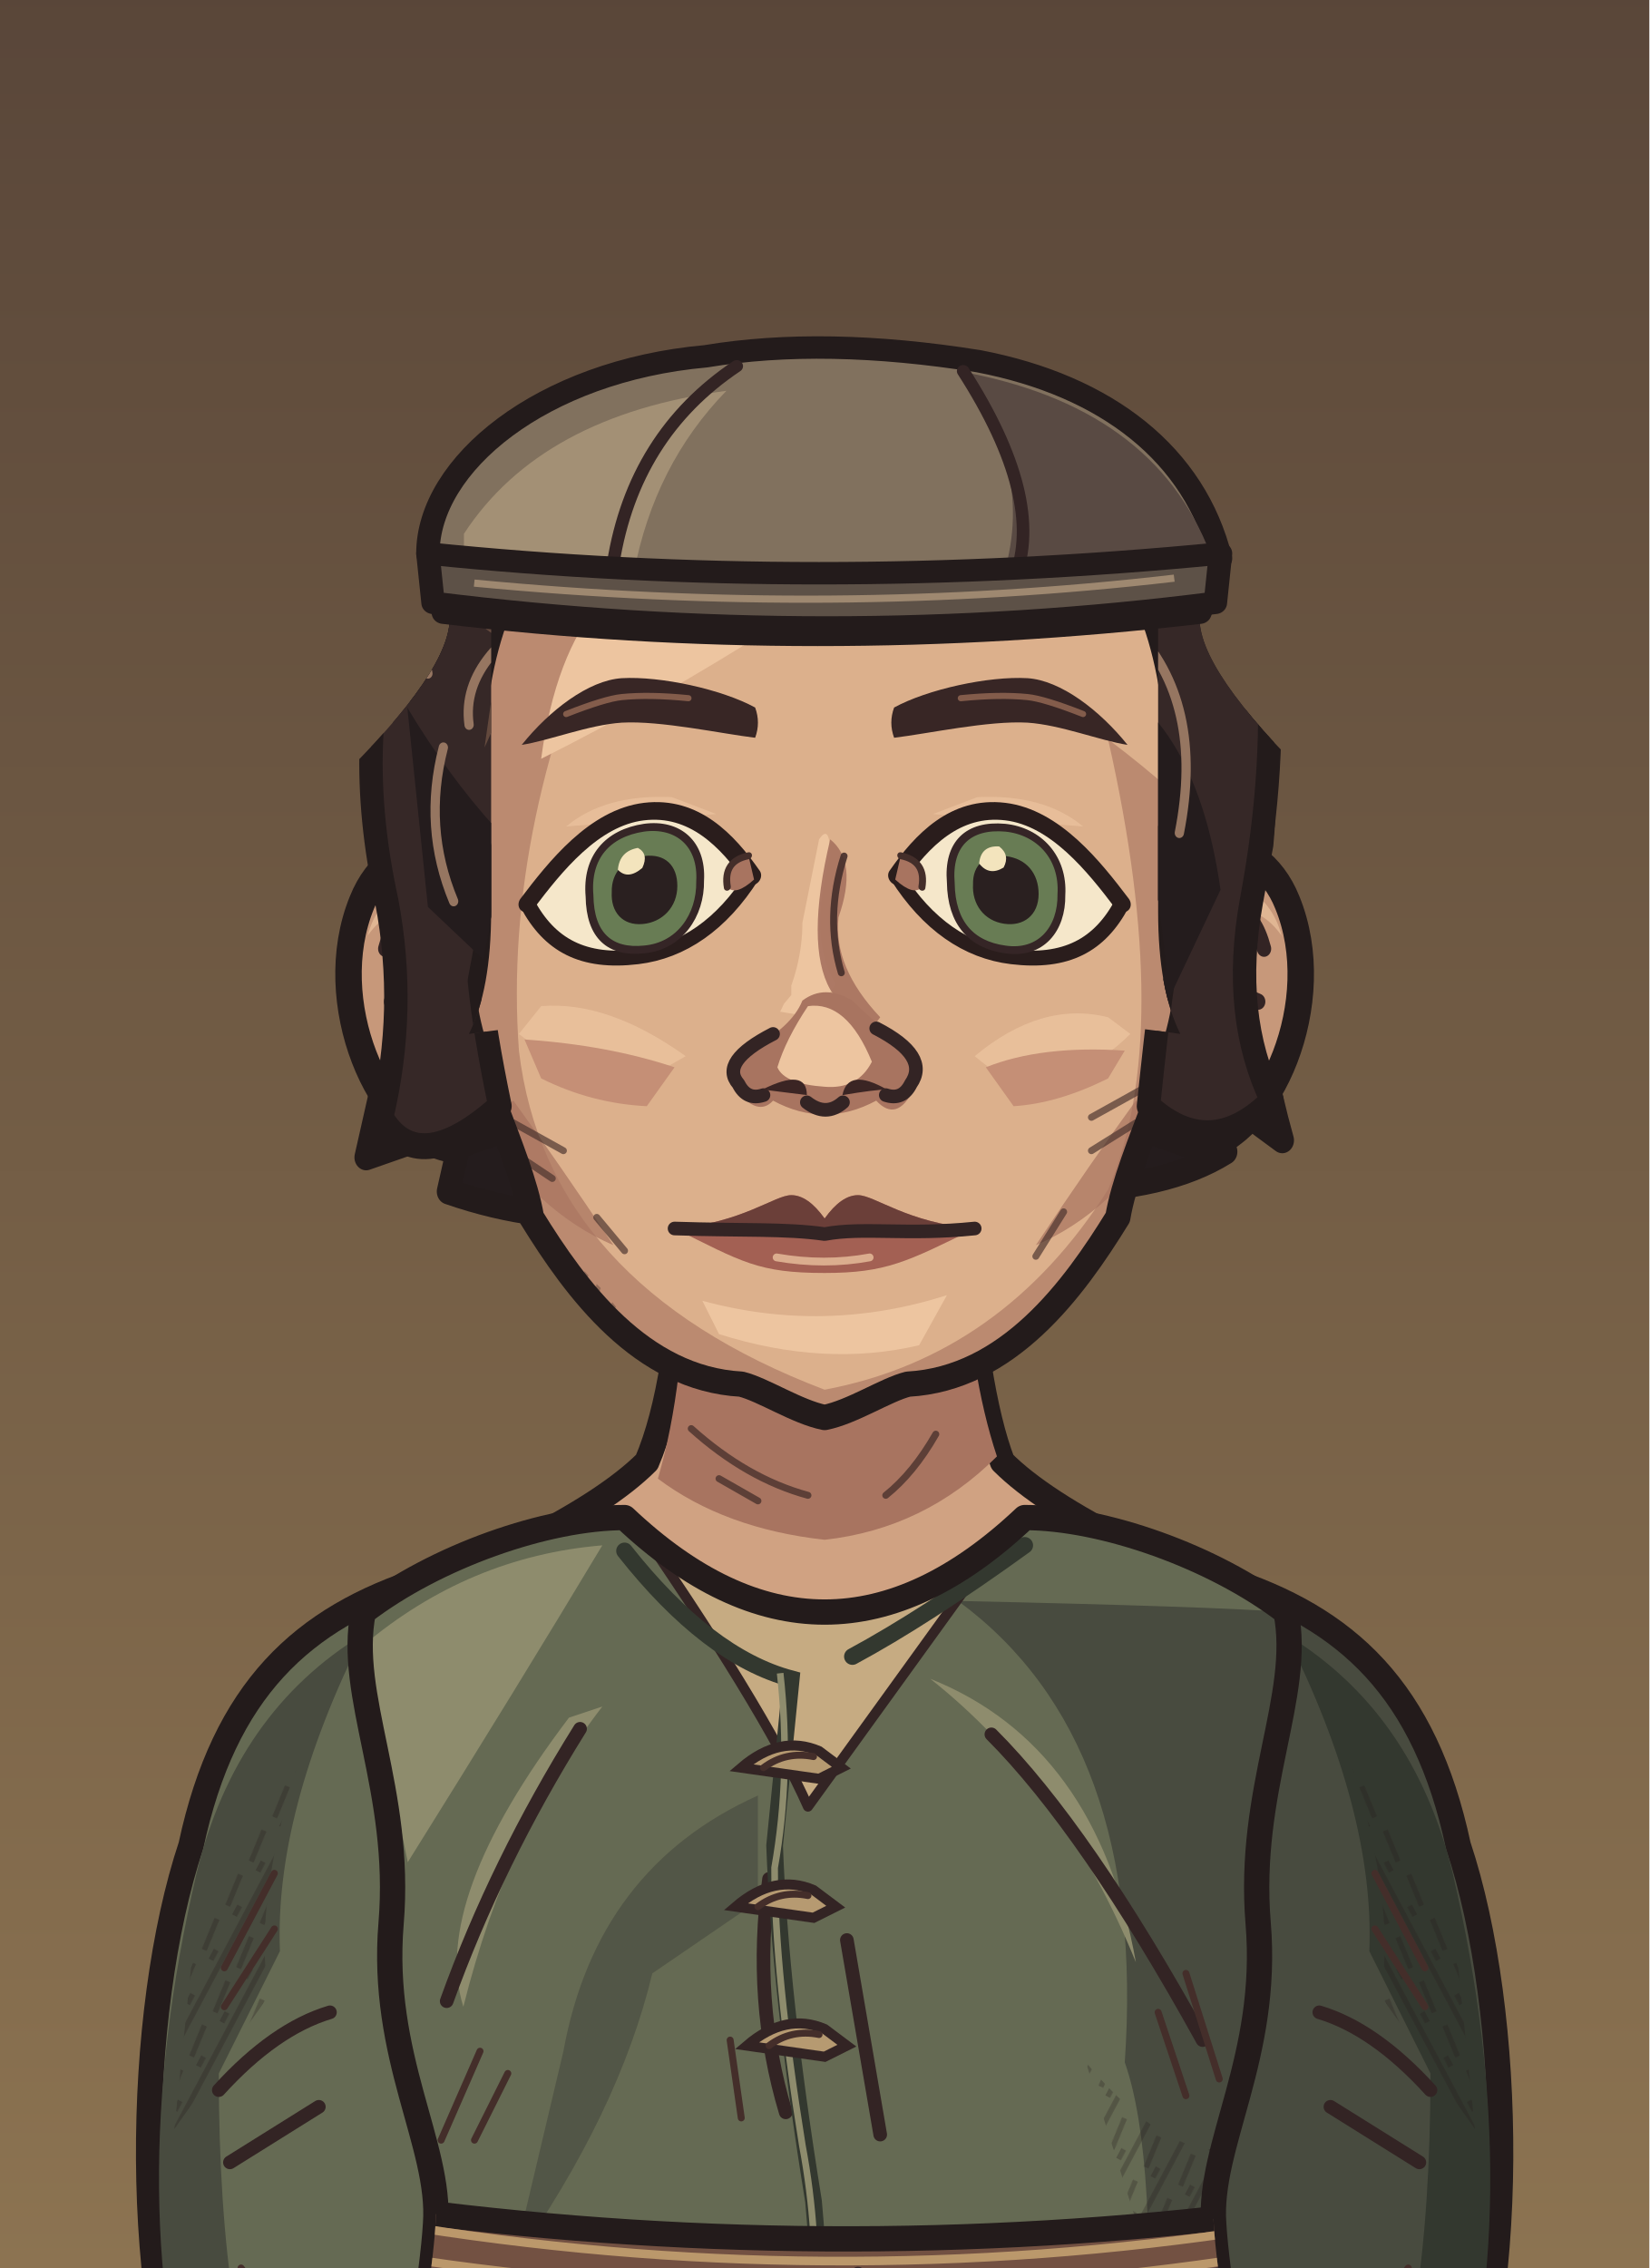
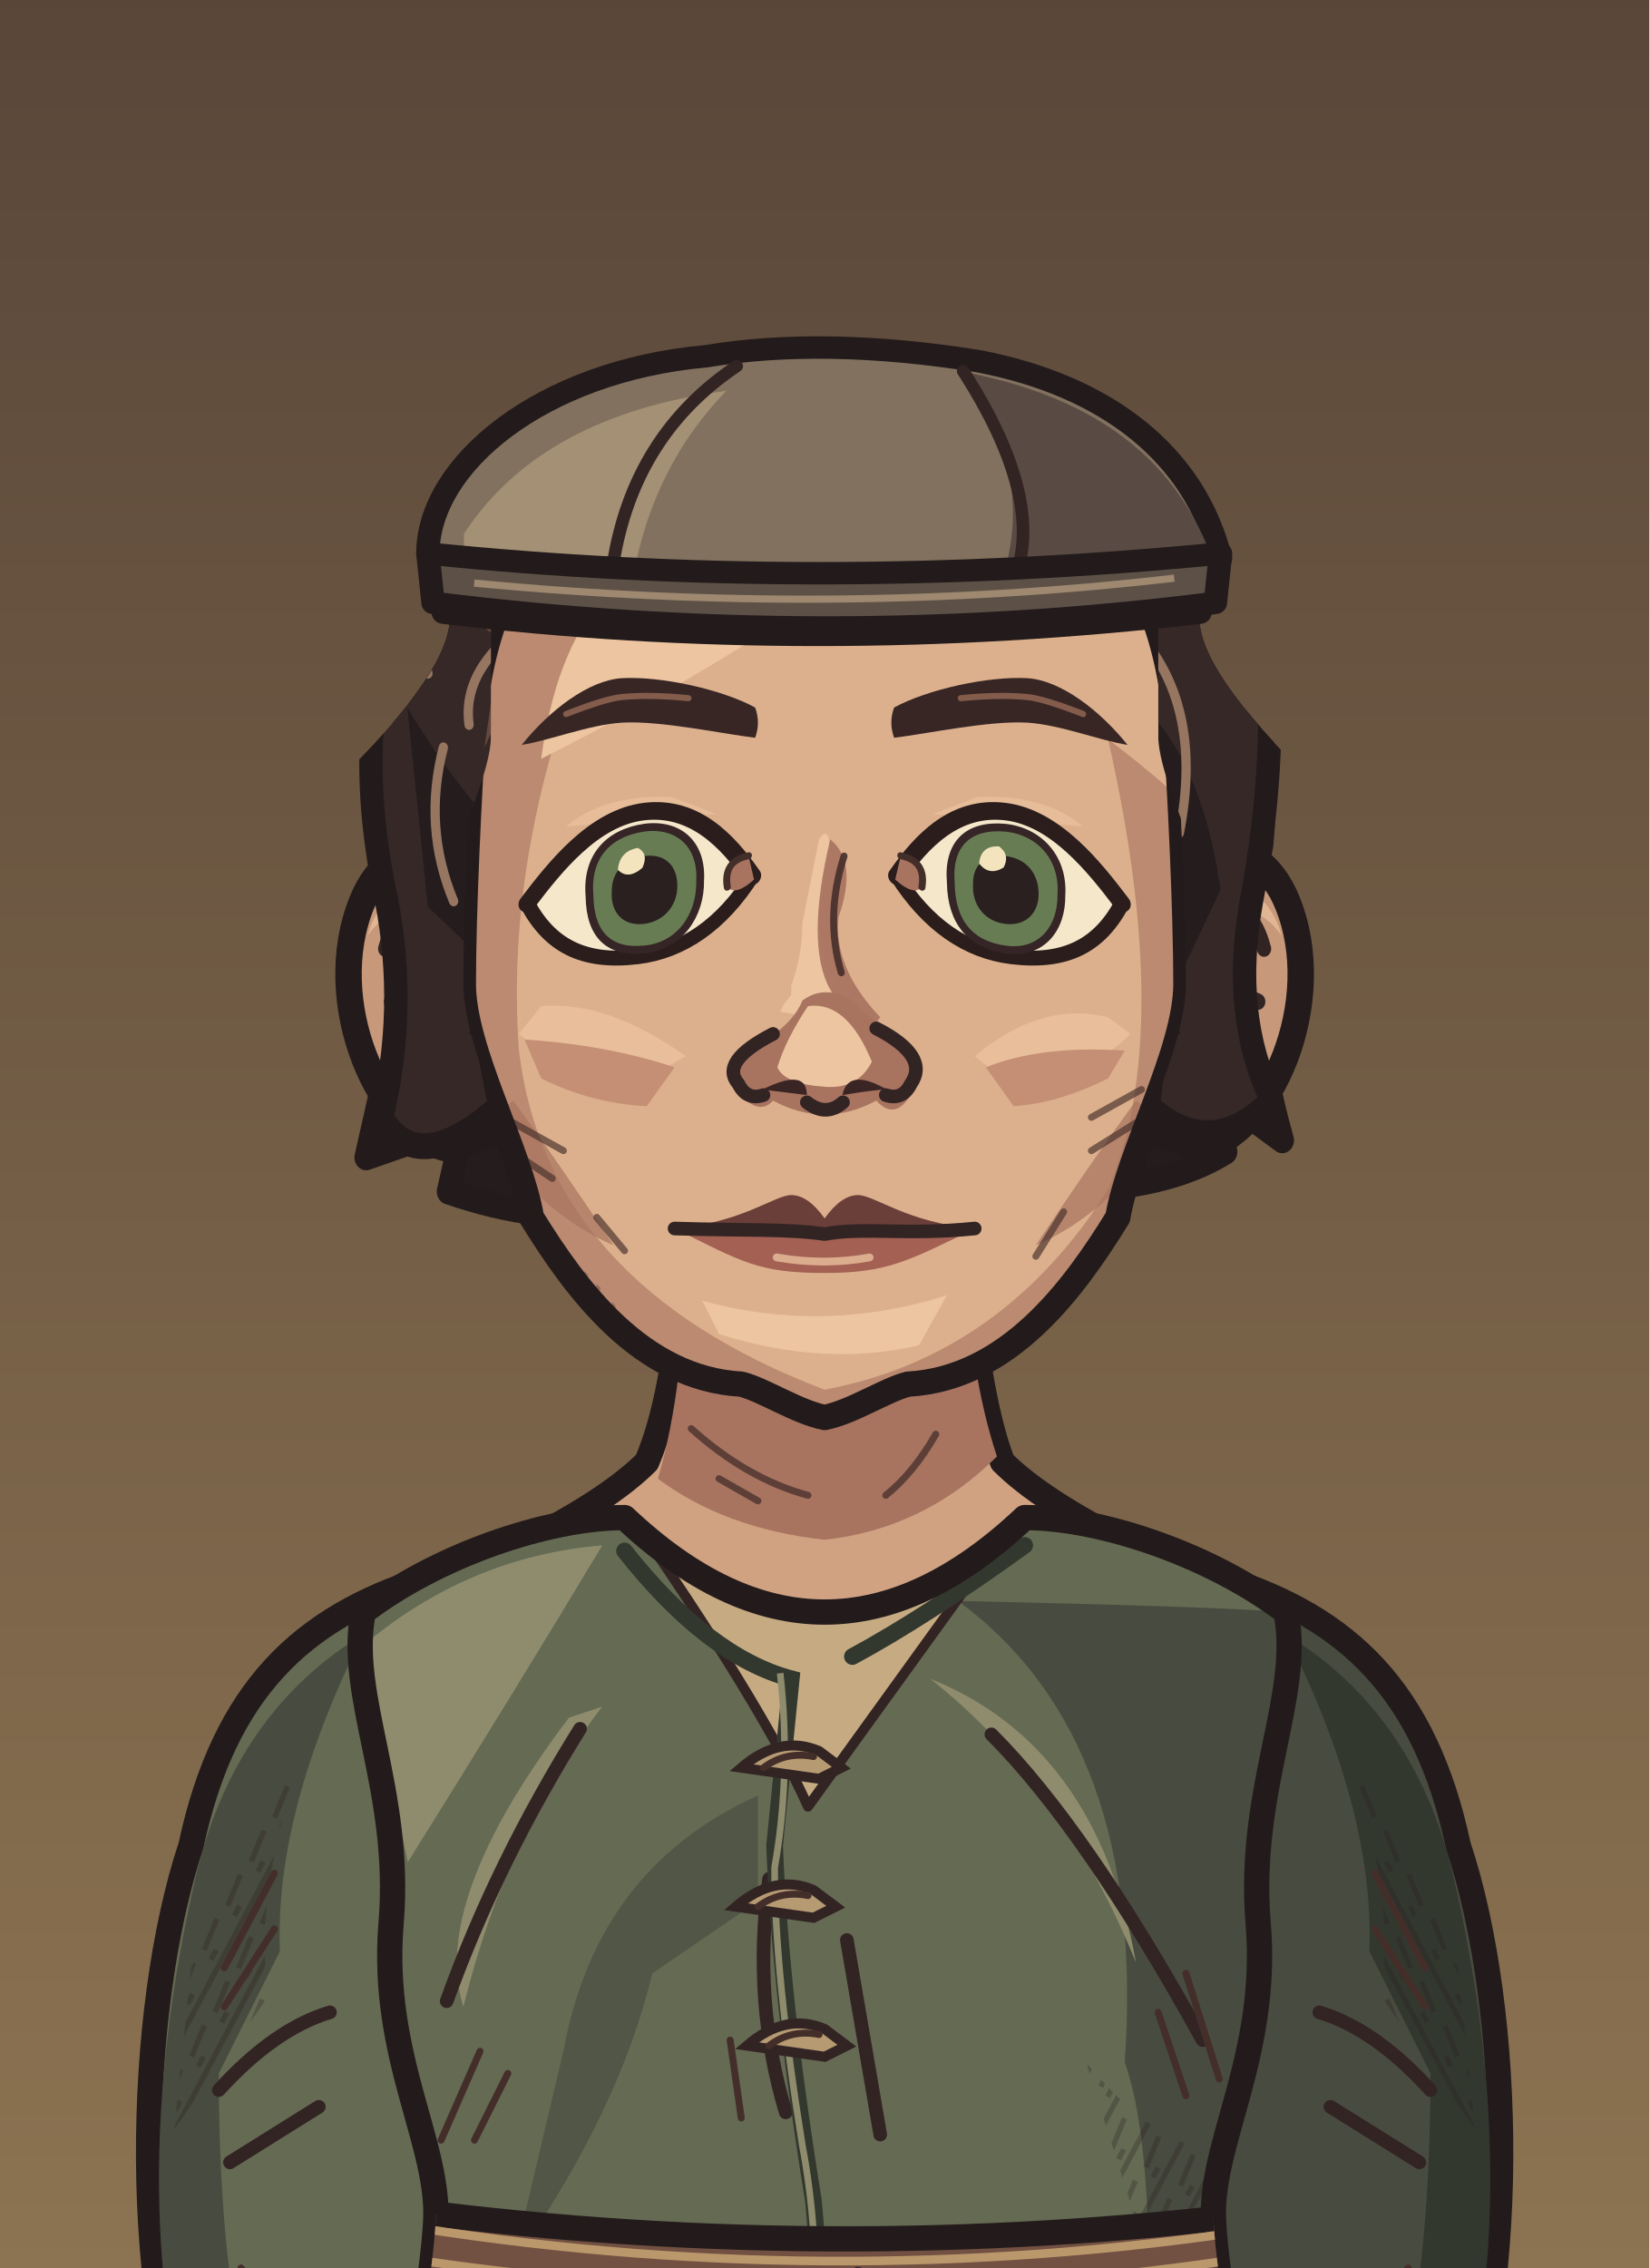
<svg xmlns="http://www.w3.org/2000/svg" xmlns:xlink="http://www.w3.org/1999/xlink" aria-labelledby="title" width="320" height="440" viewBox="0 0 320 440" role="img">
  <defs>
    <style>
      .edge {stroke:#231b1b;stroke-width:4.55;stroke-linecap:round;stroke-linejoin:round}
      .seam {fill:none;stroke:#332424;stroke-width:2.45;stroke-linecap:round;stroke-linejoin:round}
      .etch {fill:none;stroke:#442e2a;stroke-width:1.25;stroke-linecap:round}
      .hair-line {fill:none;stroke:#967661;stroke-width:1.45;stroke-linecap:round}
      .white {fill:#f5e7ca;stroke:#2a1d1c;stroke-width:2.65;stroke-linejoin:round}
      .label {fill:#efdfc1;font:600 20px Georgia,serif}
      .muted {fill:#b8aa96;font:13px 'Segoe UI',sans-serif}
      .section {fill:#dcbb8e;font:600 14px 'Segoe UI',sans-serif}
    </style>
    <linearGradient id="umber" x2="0" y2="1" gradientUnits="objectBoundingBox">
      <stop stop-color="#594639" />
      <stop offset=".56" stop-color="#8e7552" />
      <stop offset="1" stop-color="#3c3029" />
    </linearGradient>
    <linearGradient id="ash" x2="0" y2="1" gradientUnits="objectBoundingBox">
      <stop stop-color="#3b423d" />
      <stop offset=".56" stop-color="#7a7d67" />
      <stop offset="1" stop-color="#242b28" />
    </linearGradient>
    <linearGradient id="rose" x2="0" y2="1" gradientUnits="objectBoundingBox">
      <stop stop-color="#51404a" />
      <stop offset=".56" stop-color="#8a6972" />
      <stop offset="1" stop-color="#372c33" />
    </linearGradient>
    <pattern id="paper-grain" width="63" height="57" patternUnits="userSpaceOnUse">
      <path d="M1 16l2-1m21-4 5-2m16 7 6-1M12 32l3-1m16 11 4-1m20-14 4 1M4 51l5-1m41 0 9-2" fill="none" stroke="#231a1b" stroke-width=".85" opacity=".19" />
      <path d="M4 5l9-1m29 2 2-1M1 40l4-1m12 9 1-1m21-23 4-1m9 12 5-2" fill="none" stroke="#f0dbb5" stroke-width=".85" opacity=".23" />
      <path d="M16 19h.6m13-3h.7m28 6h.7m-39 15h.6m23 4h.6m-12 11h.7m29-39h.7" fill="none" stroke="#21191a" stroke-width="1.2" opacity=".28" stroke-linecap="round" />
    </pattern>
    <pattern id="ink-lines" width="7" height="9" patternUnits="userSpaceOnUse" patternTransform="rotate(28)">
      <path d="M1 -2V10m2.8-8 .6 6m1.9-1v5" stroke="#271d1d" stroke-width=".95" fill="none" opacity=".65" />
    </pattern>
    <radialGradient id="vignette" cx=".5" cy=".39" r=".72">
      <stop offset=".47" stop-color="#20191c" stop-opacity="0" />
      <stop offset="1" stop-color="#20191c" stop-opacity=".48" />
    </radialGradient>
    <g id="firs" fill="currentColor">
      <path d="M10 439Q15 379 12 300L9 220 15 146 15 54 19 80 21 147 28 230 25 326 29 439Z" />
      <path d="M17 169Q27 174 45 174L57 169 49 179 27 187 17 185                M18 194Q29 196 52 192L63 183 56 194 26 205 16 207                M15 225Q46 230 67 218L77 206 71 223 42 238 18 241                M17 252Q48 255 78 245L91 230 84 249 52 266 20 269                M14 282Q40 281 71 278L88 261 84 281 57 291 19 298                M19 312Q43 316 69 310L88 299 84 310 58 322 22 325" />
      <path d="M6 312 0 315V284L11 285M0 266 13 270V250L0 249M0 220 15 221 15 206 0 202                M0 180 16 181V167L0 165M0 141 15 150V138L0 133M0 112 17 127V118L0 104" />
      <path d="M64 440Q55 380 58 324L59 258 63 217 68 222 65 266 68 328 76 440Z                M63 291Q78 294 89 282L100 267 96 283 81 301 62 307                M63 323Q80 323 106 304L98 321 68 339                M63 316Q44 306 37 293L41 307 64 329Z" />
    </g>
    <g id="brambles" fill="none" stroke="currentColor" stroke-linecap="round" stroke-linejoin="round">
      <path stroke-width="3.8" d="M9 440Q13 401 21 380T26 333m-8 57Q39 375 43 352m-28 46Q6 377 0 376M41 440Q41 402 63 385m-20 44q26-6 39-30" />
      <path stroke-width="2" d="M23 364l14-13m-12 4-7-15m20 29 17-4m-15-1 1-11m13 49 2-17m2 14 18-5m-34 32q-12-10-17-10" />
    </g>
    <g id="night-scratches" fill="none" stroke="currentColor" stroke-width="1.2" stroke-linecap="round">
      <path d="M16 113q32-11 54-8m-30 9 16-3m184-40q19-4 44 1m-11 7 19 4                M24 335q33-3 68-16m-44 16 26-4m164-9q31 5 60-3m-39 8 38-3                M27 391q22-6 52-5m168 14q28-8 57-8m-40 11 24-4                M55 178l18-6m177 36 17 3m-12-4 17-1" />
    </g>
    <g id="shirt-setting">
      <rect width="320" height="440" fill="url(#umber)" />
      <path d="M50 217q24 8 64 1l-15 7-56 6m176-90q39-13 70-5l-26 4 28 2-64 6" fill="#856c54" opacity=".5" />
      <use xlink:href="#firs" style="color:#342827" opacity=".52" transform="translate(-26 8)" />
      <use xlink:href="#firs" style="color:#413128" opacity=".58" transform="translate(340 101) scale(-1 .81)" />
      <use xlink:href="#night-scratches" style="color:#dfbb87" opacity=".28" />
      <use xlink:href="#brambles" style="color:#291f22" opacity=".71" />
      <rect width="320" height="440" fill="url(#vignette)" />
      <rect width="320" height="440" fill="url(#paper-grain)" />
    </g>
    <g id="armor-setting">
      <rect width="320" height="440" fill="url(#ash)" />
      <path d="M42 173q49-4 68 3l-43 6 25 3-49 4m151 35q47 10 104-6l-26 14-62 8Z" fill="#707764" opacity=".48" />
      <use xlink:href="#firs" style="color:#27312c" opacity=".64" transform="translate(-36 30)" />
      <use xlink:href="#firs" style="color:#303833" opacity=".75" transform="translate(324 45) scale(-.86 1.03)" />
      <use xlink:href="#brambles" style="color:#252a27" opacity=".62" transform="translate(319 10) scale(-1 1)" />
      <use xlink:href="#night-scratches" style="color:#d8d8a9" opacity=".28" transform="translate(-2 21)" />
      <rect width="320" height="440" fill="url(#vignette)" />
      <rect width="320" height="440" fill="url(#paper-grain)" />
    </g>
    <g id="woman-setting">
      <rect width="320" height="440" fill="url(#rose)" />
      <path d="M44 235q40-4 76-1l-20 6-36 2 19 3-44 5m183-50q35 3 60-3l-24 9-31 2" fill="#775d65" opacity=".6" />
      <use xlink:href="#firs" style="color:#3b2b34" opacity=".58" transform="translate(-20 84) scale(.86 .91)" />
      <use xlink:href="#firs" style="color:#3d2e39" opacity=".68" transform="translate(327 54) scale(-.85 .98)" />
      <path d="M300 440q-2-82-6-173l-9-103 7-35 12 42 9 98 7 171Z                M294 195q-10-18-25-24l-15-1 13-4 11 2 18 15                M285 162q-13-22-34-27l-7 4 7-11 17 4 20 17                M303 242q-18-23-36-27l-13 3 15-9 11 2 21 15" fill="#3a2b33" opacity=".64" />
      <use xlink:href="#brambles" style="color:#2d2229" opacity=".8" transform="translate(12 6)" />
      <use xlink:href="#night-scratches" style="color:#e1b8a8" opacity=".28" transform="translate(0 7)" />
      <rect width="320" height="440" fill="url(#vignette)" />
      <rect width="320" height="440" fill="url(#paper-grain)" />
    </g>
    <pattern id="mail-rings" width="14" height="13" patternUnits="userSpaceOnUse" patternTransform="rotate(-7)">
      <path d="M-1 2q3-3 6 0 1 3-2 5Q0 8-1 5M6 2q3-3 6 0 1 3-2 5Q7 8 6 5M3 8q3-3 6 0 1 3-2 5-3 1-4-2M10 8q3-3 6 0" fill="none" stroke="#2d2c28" stroke-width="1.6" stroke-linecap="round" />
      <path d="M-.5 4q1.5-2 3-1m5 1q1.4-2 3-1M4 10q1.5-2 3-1m4 1q1.4-2 3-1" fill="none" stroke="#9a9b87" stroke-width="1.12" opacity=".78" stroke-linecap="round" />
    </pattern>
    <pattern id="armor-plates" width="47" height="24" patternUnits="userSpaceOnUse" patternTransform="translate(4 4) rotate(2)">
      <path d="M1 0l21 .7 1 18-3 3-17-1-1-4Zm24 1 19-1 2 15-3 7-19-2Z" fill="#85867a" stroke="#352e2a" stroke-width="1.75" stroke-linejoin="round" />
      <path d="M2 2l18 .2-.2 4L5 7 4 17Zm24 0 16-1 1 4-14 2-3 10Z" fill="#a9a58d" />
      <path d="M19 4l4 14-3 3-16-1 13-4Zm22 2 4 10-2 5-17-1 13-4Z" fill="#62655f" />
      <path d="M7 7l1-.5m6 12 3-2m16-7 5-1m-7 5 4-2" fill="none" stroke="#d0c0a0" stroke-width=".9" opacity=".76" />
      <path d="M6 12q2-2 2.7 1-1 2.2-2.7.5Zm12 1q1.8-2 2.4.6-1 2.6-2.5.8Zm11 1q1-2.2 2.8-1-.2 2.9-2.8 2.1Zm12-2q2.2-1.4 2.3.8-1 2.3-2.3.5Z" fill="#3c342d" />
    </pattern>
    <clipPath id="portrait-frame">
      <rect width="320" height="752" />
    </clipPath>
    <clipPath id="headgear-hair-back-reveal">
      <path d="M92.368 109.5H227.632Q225.632 118.5 245.632 138.5L320 215V440H0V215L74.368 138.5Q94.368 118.5 92.368 109.5Z" />
    </clipPath>
    <clipPath id="wardrobe-torso-mask">
      <path d="M124 273 C110 273 90 280 77 290 C74 305 84 322 82 346 C80 370 91 386 90 400 C89 418 77 476 71 545 Q160 564 249 545 C243 476 231 418 230 400 C229 386 240 370 238 346 C236 322 246 305 243 290 C230 280 210 273 196 273 Q160 307 124 273Z" />
    </clipPath>
    <clipPath id="wardrobe-sleeve-mask">
      <path d="M88 284 C66 291 52 304 46 332 C36 362 35 415 48 445 H87 Q111 406 106 336Z" />
    </clipPath>
    <clipPath id="face-shape-clip">
      <path d="M 160 73 C 191 73 219 90 223 128 C 224 143 225 164 225 177 C 225 189 214.75 207 212.75 219 C 204.75 232 193 248 175 249 C 171 250 165 254 160 255 C 155 254 149 250 145 249 C 127 248 115.25 232 107.25 219 C 105.25 207 95 189 95 177 C 95 164 96 143 97 128 C 101 90 129 73 160 73 Z" />
    </clipPath>
    <clipPath id="face-features-eye-left">
      <path d="M-21 0 C-16 -6 -9 -14 0 -14 C9 -14 15 -7 19.5 0 C14 8 7 12 -1 12 C-11 12 -17 8 -21 0Z" />
    </clipPath>
    <clipPath id="face-features-eye-right">
      <path d="M-21 0 C-16 -6 -9 -14 0 -14 C9 -14 15 -7 19.5 0 C14 8 7 12 -1 12 C-11 12 -17 8 -21 0Z" />
    </clipPath>
    <clipPath id="face-features-nose-bridge">
      <path d="M154 144H167V179L172 185V187H149V185L154 179Z" />
    </clipPath>
    <clipPath id="headgear-hair-front-reveal">
      <path d="M92.368 109.5H227.632Q225.632 118.5 245.632 138.5L320 215V440H0V215L74.368 138.5Q94.368 118.5 92.368 109.5Z" />
    </clipPath>
    <clipPath id="headgear-hair-face">
      <path d="M25 0H100V164Q100 178 96 186Q160 177 224 186Q220 178 220 164V0H295V337H25Z" />
    </clipPath>
+     <mask id="hair-face-opening" maskUnits="userSpaceOnUse" x="0" y="0" width="320" height="440">
+       <rect fill="white" x="0" y="0" width="320" height="440" />
+       <g clip-path="url(#face-shape-clip)">
+         <path d="M220 132C220 117 197 107 160 107S100 117 100 132C100 142 89 158 89 176V300H231V176C231 158 220 142 220 132Z" fill="black" />
+       </g>
+     </mask>
    <clipPath id="hair-crown-clip">
      <path d="M97 198q-16 13-23 2 5-19 1-38-7-29 2-52 9-36 38-49 25-14 48-9 28-6 54 12 28 18 29 53 2 21-3 45-4 20 4 35-12 11-24 1Q226 172 226.5 174Q224 151 217 125Q199 129 182 116Q166 106 155 98Q142 112 118 121Q108 125 101 125Q99 148 93 176Q94 185 97 198Z" />
    </clipPath>
    <clipPath id="full-costume-hands-clip">
      <rect x="0" y="445" width="320" height="307" />
    </clipPath>
  </defs>
  <svg width="320" height="440" viewBox="11.636 0 296.727 408" overflow="hidden">
    <g data-part="full-costume">
      <rect width="320" height="752" fill="url(#umber)" />
      <ellipse cx="160" cy="731" rx="113" ry="10" fill="#261f20" opacity=".5" />
      <g>
        <path d="M87 469 L158 469 Q158 548 143 598 Q135 621 135 644 H105 Q97 626 89 597 Q85 548 87 469Z" fill="#62574d" class="edge" />
        <path d="M96 514 Q109 546 114 595 Q117 621 131 638 H108Q101 613 91 592Z" fill="#8c7c69" opacity=".53" />
        <path d="M99 556Q111 592 127 607 M102 605Q113 627 120 635" class="etch" />
        <g transform="translate(0 0)">
          <path d="M98 636Q116 631 139 639Q137 677 140 704L142 724Q123 731 88 728Q75 725 83 714L100 701Q104 677 98 636Z" fill="#5b4034" class="edge" />
          <path d="M102 641Q117 636 136 642M108 700Q124 701 135 709 M100 705Q104 710 117 715" fill="none" stroke="#96745a" stroke-width="2.15" />
          <path d="M102 699Q108 695 119 697Q117 709 129 722Q99 728 85 722Z" fill="#72503e" />
          <path d="M83 725Q108 731 137 724" class="seam" />
        </g>
      </g>
      <g transform="translate(320 0) scale(-1 1)">
        <path d="M87 469 L158 469 Q158 548 143 598 Q135 621 135 644 H105 Q97 626 89 597 Q85 548 87 469Z" fill="#62574d" class="edge" />
        <path d="M96 514 Q109 546 114 595 Q117 621 131 638 H108Q101 613 91 592Z" fill="#8c7c69" opacity=".53" />
        <path d="M99 556Q111 592 127 607 M102 605Q113 627 120 635" class="etch" />
        <g transform="translate(0 0)">
          <path d="M98 636Q116 631 139 639Q137 677 140 704L142 724Q123 731 88 728Q75 725 83 714L100 701Q104 677 98 636Z" fill="#5b4034" class="edge" />
          <path d="M102 641Q117 636 136 642M108 700Q124 701 135 709 M100 705Q104 710 117 715" fill="none" stroke="#96745a" stroke-width="2.15" />
          <path d="M102 699Q108 695 119 697Q117 709 129 722Q99 728 85 722Z" fill="#72503e" />
          <path d="M83 725Q108 731 137 724" class="seam" />
        </g>
      </g>
    </g>
    <g clip-path="url(#portrait-frame)">
      <g id="hair-back">
        <g clip-path="url(#headgear-hair-back-reveal)">
          <g transform="matrix(0.926 0 0 1.024 11.765 -3.765)">
            <path d="M104 96q-25 16-27 45-7 21 0 42l-6 24 19-6-3 12q35 11 69-6 59 12 82-1l-4-12 15 10q-9-29-4-52 4-39-23-58Z" fill="#241c1d" class="edge" />
          </g>
        </g>
      </g>
      <g data-part="neck">
        <g id="face-shape-neck">
          <path d="M 135 219 Q 134 249 128 263 Q 121 270 105 278 L 122 301 198 301 215 278 Q 199 270 192 263 Q 187 250 185 219 Z" fill="#d0a282" class="edge" />
          <path d="M 135 224 185 224 Q 186 247 191 262 Q 178 275 160 277 Q 142 275 130 266 Q 135 249 135 224 Z" fill="#a87460" />
          <path d="M 136 257 q 10 9 21 12 m -16 -3 7 4 m 32 -12 q -4 7 -9 11" class="etch" opacity=".75" />
        </g>
      </g>
      <g id="wardrobe-outfit-nw_nov_svita" data-outfit="nw_nov_svita">
        <path d="M88 284 C66 291 52 304 46 332 C36 362 35 415 48 445 H87 Q111 406 106 336Z" fill="#656a53" class="edge" />
        <g data-part="sleeve-left" clip-path="url(#wardrobe-sleeve-mask)">
          <path d="M47 337 Q54 308 77 294 Q61 326 62 351 L51 373 Q51 421 62 444 H48 Q33 397 47 337Z" fill="#484b3f" />
          <path d="M46 354 Q57 326 66 315 Q57 342 60 359 L43 383Z" fill="url(#ink-lines)" opacity=".44" />
          <path d="M51 376 q10 -11 20 -14 m-18 27 16 -10 M50 414 q4 11 13 21" class="seam" />
          <path d="M52 354 l9 -17 m-9 24 9 -14 m-6 61 10 13" class="etch" />
          <path d="M36 427 Q61 421 84 430 M36 433 Q63 427 86 436" fill="none" stroke="#33382f" stroke-width="1.5" />
        </g>
        <g transform="translate(320 0) scale(-1 1)">
          <path d="M88 284 C66 291 52 304 46 332 C36 362 35 415 48 445 H87 Q111 406 106 336Z" fill="#484b3f" class="edge" />
          <g data-part="sleeve-right" clip-path="url(#wardrobe-sleeve-mask)">
            <path d="M47 337 Q54 308 77 294 Q61 326 62 351 L51 373 Q51 421 62 444 H48 Q33 397 47 337Z" fill="#33382f" />
            <path d="M46 354 Q57 326 66 315 Q57 342 60 359 L43 383Z" fill="url(#ink-lines)" opacity=".44" />
            <path d="M51 376 q10 -11 20 -14 m-18 27 16 -10 M50 414 q4 11 13 21" class="seam" />
            <path d="M52 354 l9 -17 m-9 24 9 -14 m-6 61 10 13" class="etch" />
            <path d="M36 427 Q61 421 84 430 M36 433 Q63 427 86 436" fill="none" stroke="#33382f" stroke-width="1.5" />
          </g>
        </g>
        <path d="M124 273 C110 273 90 280 77 290 C74 305 84 322 82 346 C80 370 91 386 90 400 C89 418 77 476 71 545 Q160 564 249 545 C243 476 231 418 230 400 C229 386 240 370 238 346 C236 322 246 305 243 290 C230 280 210 273 196 273 Q160 307 124 273Z" fill="#656a53" />
        <g data-part="torso" clip-path="url(#wardrobe-torso-mask)">
          <path d="M77 296 Q96 280 120 278 Q105 303 85 335Z" fill="#8e8c6d" />
          <path d="M184 288 Q230 289 243 290 L254 555 H205 Q226 405 214 371 Q218 313 184 288Z" fill="#484b3f" />
          <path d="M78 344 Q88 359 84 381 L69 402 L61 359Z" fill="#484b3f" />
          <path d="M207 371 Q223 390 235 386 L234 416 L220 412Z" fill="url(#ink-lines)" opacity=".42" />
          <path d="M120 307 Q103 329 95 361 Q89 342 114 309Z M179 302 Q209 314 216 353 Q203 321 179 302Z" fill="#8e8c6d" />
          <path d="M133 412Q124 460 119 540Q106 525 133 412Z M174 418Q185 444 194 542Q180 529 174 418Z" fill="#8e8c6d" opacity=".68" />
          <path d="M134 423Q126 480 119 533 M158 447Q157 490 151 535" class="etch" />
          <path d="M76 538Q160 557 244 538" class="seam" />
          <path d="M116 311 Q101 335 92 360 M190 312 Q207 329 228 367 M150 338 q-3 22 3 42 m11 -31 6 35 M184 420q5 12 6 24" class="seam" />
          <path d="M98 369 l-7 16 m12 -12 -6 12 M225 355 l6 19 m-11 -12 5 15 M143 367 l2 14 m65 44 4 13" class="etch" />
          <path d="M124 271 Q160 295 196 271 L157 325 Q149 307 124 271 Z" fill="#c6ab82" stroke="#332424" stroke-width="1.8" stroke-linejoin="round" />
          <path d="M124 279 Q139 298 154 302 L151 332 Q152 359 158 396 Q161 428 154 448 Q145 502 146 557 M196 278 Q178 291 165 298" fill="none" stroke="#33382f" stroke-width="3" stroke-linecap="round" />
          <path d="M152 301 Q154 319 151 336 Q151 355 156 386 Q162 418 152 447 Q143 502 144 557" fill="none" stroke="#8e8c6d" stroke-width="1.2" />
          <path d="M148 323 Q119 336 113 369 L104 407 Q123 380 129 355 L148 342 Z" fill="#484b3f" opacity=".63" />
          <path d="M145 318 q7 -6 14 -3 l4 3 -4 2z" fill="#b69a71" stroke="#332424" stroke-width="1.8" />
          <path d="M149 318 q4 -3 9 -2" class="etch" />
          <path d="M144 343 q7 -6 14 -3 l4 3 -4 2z" fill="#b69a71" stroke="#332424" stroke-width="1.8" />
          <path d="M148 343 q4 -3 9 -2" class="etch" />
          <path d="M146 368 q7 -6 14 -3 l4 3 -4 2z" fill="#b69a71" stroke="#332424" stroke-width="1.8" />
          <path d="M150 368 q4 -3 9 -2" class="etch" />
        </g>
        <path d="M124 273 C110 273 90 280 77 290 C74 305 84 322 82 346 C80 370 91 386 90 400 C89 418 77 476 71 545 Q160 564 249 545 C243 476 231 418 230 400 C229 386 240 370 238 346 C236 322 246 305 243 290 C230 280 210 273 196 273 Q160 307 124 273Z" fill="none" class="edge" />
        <g data-part="belt" clip-path="url(#wardrobe-torso-mask)">
          <path d="M80 397Q160 408 240 398L239 409Q160 421 81 410Z" fill="#735142" class="edge" />
          <path d="M82 400Q160 413 238 401M83 406Q160 418 237 406" fill="none" stroke="#bb986b" stroke-width="1.55" stroke-linecap="round" />
          <path d="M166 409Q165 416 172 420L175 414 180 429 173 435 169 422 164 428 160 424Z" fill="#967451" class="seam" />
        </g>
      </g>
      <g id="face-shape">
        <g id="face-shape-ears">
          <g transform="translate(105 179) scale(-1.046 1.19)">
            <path d="M -4 -15 C 7 -26 22 -25 27 -14 C 34 1 24 21 12 23 L -4 18 Z" fill="#c7987a" class="edge" />
            <path d="M 7 -15 C 16 -20 24 -16 26 -9 C 22 -14 16 -14 13 -11 L 10 -1 Z" fill="#edc5a0" opacity=".66" />
            <path d="M 23 -7 Q 20 -17 10 -11 L 7 2 M 22 1 Q 15 -2 11 6" class="seam" />
          </g>
          <g transform="translate(215 179) scale(1.046 1.19)">
            <path d="M -4 -15 C 7 -26 22 -25 27 -14 C 34 1 24 21 12 23 L -4 18 Z" fill="#c7987a" class="edge" />
            <path d="M 7 -15 C 16 -20 24 -16 26 -9 C 22 -14 16 -14 13 -11 L 10 -1 Z" fill="#edc5a0" opacity=".66" />
            <path d="M 23 -7 Q 20 -17 10 -11 L 7 2 M 22 1 Q 15 -2 11 6" class="seam" />
          </g>
        </g>
        <path d="M 160 73 C 191 73 219 90 223 128 C 224 143 225 164 225 177 C 225 189 214.75 207 212.75 219 C 204.75 232 193 248 175 249 C 171 250 165 254 160 255 C 155 254 149 250 145 249 C 127 248 115.25 232 107.25 219 C 105.25 207 95 189 95 177 C 95 164 96 143 97 128 C 101 90 129 73 160 73 Z" fill="#dcb08c" />
        <g clip-path="url(#face-shape-clip)">
          <path d="M 70 141 Q 104 91 123 103 Q 102 148 105 189 Q 110 231 160 250 Q 192 244 211 214 Q 223 186 211 133 Q 235 151 250 174 L 250 265 70 265 Z" fill="#bb8a70" />
          <path d="M 109 136.5 Q 114 99 142 98 Q 173 89 195 107 Q 174 98 152 112 Q 130 126 109 136.5 Z" fill="#edc5a0" />
          <g transform="translate(160 0) scale(-1 1)">
            <path d="M 25 190 Q 39 180 51 181 L 55 186 Q 45 194 32 194 Z" fill="#edc5a0" opacity=".72" />
            <path d="M 27 192 Q 39 188 54 187 L 51 194 Q 42 198.5 32 199 Z" fill="#c58f76" />
            <path d="M 56 198 Q 48 209 38 224 Q 52 218 62 202 Z" fill="#a87460" opacity=".73" />
          </g>
          <g transform="translate(160 0) scale(1 1)">
            <path d="M 27 190 Q 39 180 51 183 L 55 186 Q 45 196 32 194 Z" fill="#edc5a0" opacity=".72" />
            <path d="M 29 192 Q 39 188 54 189 L 51 194 Q 42 198.5 34 199 Z" fill="#c58f76" />
            <path d="M 56 198 Q 48 209 38 224 Q 52 218 62 202 Z" fill="#a87460" opacity=".73" />
          </g>
          <path d="M 92 183 Q 99 211 120 232 L 132 247 119 248 Q 98 234 85 212 Z M 229 184 Q 224 217 203 241 L 193 250 209 247 Q 230 233 240 211 Z" fill="url(#ink-lines)" opacity=".42" />
          <path d="M 138 234 Q 160 240 182 233 L 177 242 Q 160 246 141 240 Z" fill="#edc5a0" />
          <path d="M 104 202 l 9 5 m -8 1 6 4 m 97 -11 9 -5 m -9 11 8 -5 m -97 17 5 6 m 74 1 5 -8" class="etch" opacity=".65" />
        </g>
        <path d="M 160 73 C 191 73 219 90 223 128 C 224 143 225 164 225 177 C 225 189 214.75 207 212.75 219 C 204.75 232 193 248 175 249 C 171 250 165 254 160 255 C 155 254 149 250 145 249 C 127 248 115.25 232 107.25 219 C 105.25 207 95 189 95 177 C 95 164 96 143 97 128 C 101 90 129 73 160 73 Z" fill="none" class="edge" />
      </g>
      <g clip-path="url(#face-shape-clip)">
        <g data-part="eyes">
          <g transform="matrix(1 -0.12 0 1 127.5 160)">
            <path d="M-14 -13 Q-7 -18 5 -16 L13 -12" fill="#edc5a0" opacity=".65" />
            <path d="M-21 0 C-16 -6 -9 -14 0 -14 C9 -14 15 -7 19.5 0 C14 8 7 12 -1 12 C-11 12 -17 8 -21 0Z" class="white" />
            <g clip-path="url(#face-features-eye-left)">
              <g transform="translate(0 0) scale(1 1)">
                <path d="M-9.8 0 C-10.4 -7 -6.6 -10.9 0 -11.1 C6.1 -11.2 10.5 -7 10.1 -.3 C10.2 5.9 6.4 11 0 10.8 C-6.1 10.7 -9.7 7.2 -9.8 0Z" fill="#687c54" stroke="#352526" stroke-width="1.4" />
                <path d="M-5.8 -.2C-5.9-3.8-3.5-6 .1-6 3.8-6 6-3.6 6 .1 6 3.9 3.3 6.3-.2 6.2-3.9 6.1-6 3.3-5.8-.2Z" fill="#2a2020" />
                <path d="M-4.7-4.1Q-4.4-7.4-1.1-7.6 .9-6.3-.3-3.9-2.9-2-4.7-4.1Z" fill="#f3e4bd" />
              </g>
            </g>
            <path d="M-21 0 C-16 -6 -9 -14 0 -14 C9 -14 15 -7 19.5 0" fill="none" stroke="#2a1d1c" stroke-width="3.15" stroke-linecap="round" />
            <path d="M18.8 -3.8 Q14.2 -3.4 15 1.4 Q16.5 3.2 19.8 .6Z" fill="#a87460" />
            <path d="M18.8 -3.8 Q14.2 -3.4 15 1.4" class="etch" />
          </g>
          <g transform="matrix(-1 -0.12 0 1 192.5 160)">
            <path d="M-14 -13 Q-7 -18 5 -16 L13 -12" fill="#edc5a0" opacity=".65" />
            <path d="M-21 0 C-16 -6 -9 -14 0 -14 C9 -14 15 -7 19.5 0 C14 8 7 12 -1 12 C-11 12 -17 8 -21 0Z" class="white" />
            <g clip-path="url(#face-features-eye-right)">
              <g transform="translate(0 0) scale(-1 1)">
                <path d="M-9.8 0 C-10.4 -7 -6.6 -10.9 0 -11.1 C6.1 -11.2 10.5 -7 10.1 -.3 C10.2 5.9 6.4 11 0 10.8 C-6.1 10.7 -9.7 7.2 -9.8 0Z" fill="#687c54" stroke="#352526" stroke-width="1.4" />
                <path d="M-5.8 -.2C-5.9-3.8-3.5-6 .1-6 3.8-6 6-3.6 6 .1 6 3.9 3.3 6.3-.2 6.2-3.9 6.1-6 3.3-5.8-.2Z" fill="#2a2020" />
                <path d="M-4.7-4.1Q-4.4-7.4-1.1-7.6 .9-6.3-.3-3.9-2.9-2-4.7-4.1Z" fill="#f3e4bd" />
              </g>
            </g>
            <path d="M-21 0 C-16 -6 -9 -14 0 -14 C9 -14 15 -7 19.5 0" fill="none" stroke="#2a1d1c" stroke-width="3.15" stroke-linecap="round" />
            <path d="M18.8 -3.8 Q14.2 -3.4 15 1.4 Q16.5 3.2 19.8 .6Z" fill="#a87460" />
            <path d="M18.8 -3.8 Q14.2 -3.4 15 1.4" class="etch" />
          </g>
        </g>
        <g data-part="brows">
          <g transform="matrix(1 0 0 1 127.5 131)">
            <path d="M-22 3 C-17 -3.22 -10 -8.6 -4 -9 C3 -9.4 14 -7 20 -3.72 Q21 -1 20 1.72 C14 1 3 -1.4 -4 -1 C-10 -0.6 -17 2.22 -22 3Z" fill="#382625" />
            <path d="M-14 -2.55 Q-7 -5.3 -4 -5.6 Q1 -6.1 8 -5.4" fill="none" stroke="#835c4b" stroke-width="1.1" stroke-linecap="round" />
          </g>
          <g transform="matrix(-1 0 0 1 192.5 131)">
            <path d="M-22 3 C-17 -3.22 -10 -8.6 -4 -9 C3 -9.4 14 -7 20 -3.72 Q21 -1 20 1.72 C14 1 3 -1.4 -4 -1 C-10 -0.6 -17 2.22 -22 3Z" fill="#382625" />
            <path d="M-14 -2.55 Q-7 -5.3 -4 -5.6 Q1 -6.1 8 -5.4" fill="none" stroke="#835c4b" stroke-width="1.1" stroke-linecap="round" />
          </g>
        </g>
        <g data-part="nose">
          <g clip-path="url(#face-features-nose-bridge)">
            <path d="M159 151 Q161 148 161 154 Q157 169 162 177 L158 183 152 182 Q156 174 156 166Z" fill="#edc5a0" />
            <path d="M161 151 Q166 155 162.5 165 Q161.5 174 170 183 L167 187 161 178 Q156.5 170 161 151Z" fill="#a87460" opacity=".93" />
            <path d="M163.5 154 Q160 165 163 175" class="etch" opacity=".9" />
          </g>
          <path d="M156 180 Q160 177 165 180 C167 182 169.28 184 174 188 Q178 192 176 196 Q173 202 169.28 198 Q160 203 150.72 198 Q148 201 144 196 Q142 192 146 189 Q154 185 156 180Z" fill="#a87460" />
          <path d="M157 181 Q164 180 168.5 191 Q165.95 196 160 195.5 Q152.775 195 151.5 192 Q153 187 157 181Z" fill="#edc5a0" />
          <path d="M150.72 186 Q141 191 144.5 195 Q146 198 149 197 M169.28 185 Q179 190 175.5 195 Q174 198 171 197" class="seam" />
          <path d="M148.8 196 q8 -4 8 1 q-8 -1 -8 -1Z M163.2 197 q1 -5 8 -1 q-2 0 -8 1Z" fill="#3b2524" />
          <path d="M156.8 198.3 Q160.25 201 163.3 198.3" class="seam" />
        </g>
        <g data-part="mouth">
          <path d="M133 221 C145.15 220 151 215 154 215 Q157 215 160 219.2 Q163 215 166 215 C169 215 174.85 220 187 221 C174.85 227 171 229 160 229 C148 229 145.15 227 133 221Z" fill="#a36053" />
          <path d="M133 221 C145.15 220 151 215 154 215 Q157 215 160 219.2 Q163 215 166 215 C169 215 174.85 220 187 221 C174.85 222.25 167 220.7 160 222 C153 221 145.15 221.4 133 221Z" fill="#56322f" opacity=".72" />
          <path d="M133 221 C145.15 221.4 153 221 160 222 C167 220.7 174.85 222.25 187 221" class="seam" />
          <path d="M151.36 226.2 Q160 227.7 168.1 226.2" fill="none" stroke="#edc5a0" stroke-width="1.4" stroke-linecap="round" opacity=".76" />
        </g>
      </g>
      <g id="hair-front">
        <g clip-path="url(#headgear-hair-front-reveal)">
          <g clip-path="url(#headgear-hair-face)">
-             <g transform="matrix(0.926 0 0 1.024 11.765 -3.765)">
-               <path d="M97 198q-16 13-23 2 5-19 1-38-7-29 2-52 9-36 38-49 25-14 48-9 28-6 54 12 28 18 29 53 2 21-3 45-4 20 4 35-12 11-24 1Q226 172 226.5 174Q224 151 217 125Q199 129 182 116Q166 106 155 98Q142 112 118 121Q108 125 101 125Q99 148 93 176Q94 185 97 198Z" fill="#362827" class="edge" />
-               <g clip-path="url(#hair-crown-clip)">
-                 <path d="M91 112q6-26 41-35 19-3 37-2 15-4 25-16-6 21-26 26-13 15-39 25l-28 11-7 14 3-19Zm76-20q22-1 37-12-3 9-9 12 13 4 21 14-25-5-38-11Z" fill="#63493d" />
-                 <path d="M79 128q8 12 17 21l1 26-14-12Zm123-38 26-13 13 25Z M210 121q22 7 27 39l-11 21Z" fill="#241c1d" />
-                 <path d="M83 122q-3-14 18-24t25-16q10-10 31-9t40-12M91 131q-2-13 21-23 17-7 26-18 10-10 29-6t41-9M99 135q1-12 21-18t27-14q12-10 32-10 17-1 38-11M184 106q22-5 36 8t9 36M86 135q-4 14 2 27" fill="none" stroke="#967661" stroke-width="1.8" stroke-linecap="round" stroke-linejoin="round" />
+             <g mask="url(#hair-face-opening)">
+               <g transform="matrix(0.926 0 0 1.024 11.765 -3.765)">
+                 <path d="M97 198q-16 13-23 2 5-19 1-38-7-29 2-52 9-36 38-49 25-14 48-9 28-6 54 12 28 18 29 53 2 21-3 45-4 20 4 35-12 11-24 1Q226 172 226.5 174Q224 151 217 125Q199 129 182 116Q166 106 155 98Q142 112 118 121Q108 125 101 125Q99 148 93 176Q94 185 97 198Z" fill="#362827" class="edge" />
+                 <g clip-path="url(#hair-crown-clip)">
+                   <path d="M91 112q6-26 41-35 19-3 37-2 15-4 25-16-6 21-26 26-13 15-39 25l-28 11-7 14 3-19Zm76-20q22-1 37-12-3 9-9 12 13 4 21 14-25-5-38-11Z" fill="#63493d" />
+                   <path d="M79 128q8 12 17 21l1 26-14-12Zm123-38 26-13 13 25Z M210 121q22 7 27 39l-11 21Z" fill="#241c1d" />
+                   <path d="M83 122q-3-14 18-24t25-16q10-10 31-9t40-12M91 131q-2-13 21-23 17-7 26-18 10-10 29-6t41-9M99 135q1-12 21-18t27-14q12-10 32-10 17-1 38-11M184 106q22-5 36 8t9 36M86 135q-4 14 2 27" fill="none" stroke="#967661" stroke-width="1.8" stroke-linecap="round" stroke-linejoin="round" />
+                 </g>
              </g>
            </g>
          </g>
        </g>
      </g>
      <g id="headgear-nw_nov_round_cap">
        <g transform="matrix(0.926 0 0 0.887 11.765 6.438)">
          <path d="M83 105C83 87 105 68 137 65Q160 61 190 66C215 71 232 85 237 106L233 117 Q158 126 86 117Z" fill="#81715e" class="edge" />
          <path d="M90 101Q105 77 141 72 Q127 87 123 109L90 112Z" fill="#a39075" />
          <path d="M186 68 Q224 75 235 105L221 114 194 112Q202 89 186 68Z" fill="#594a43" />
          <path d="M119 107Q123 81 143 67M197 110Q203 94 187 68" class="seam" />
          <path d="M83 105Q158 113 237 105L236 115Q161 125 84 115Z" fill="#5d5147" class="edge" />
          <path d="M92 111Q162 118 228 110" fill="none" stroke="#9e8870" stroke-width="1.45" />
        </g>
      </g>
    </g>
    <g data-part="handheld-equipment">
      <g data-part="hands" clip-path="url(#full-costume-hands-clip)">
        <g>
          <path d="M50 441 Q49 454 50 464 Q52 474 67.5 473Q91 473 89 460 L86 442Z" fill="#dcb08c" class="edge" data-part="hand" />
          <path d="M67.5 458Q84 454 88 460 M57 464q5 4 8 3" class="etch" />
        </g>
        <g transform="translate(320 0) scale(-1 1)">
          <path d="M50 441 Q49 454 50 464 Q52 474 67.5 473Q91 473 89 460 L86 442Z" fill="#dcb08c" class="edge" data-part="hand" />
          <path d="M67.5 458Q84 454 88 460 M57 464q5 4 8 3" class="etch" />
        </g>
      </g>
    </g>
  </svg>
</svg>
